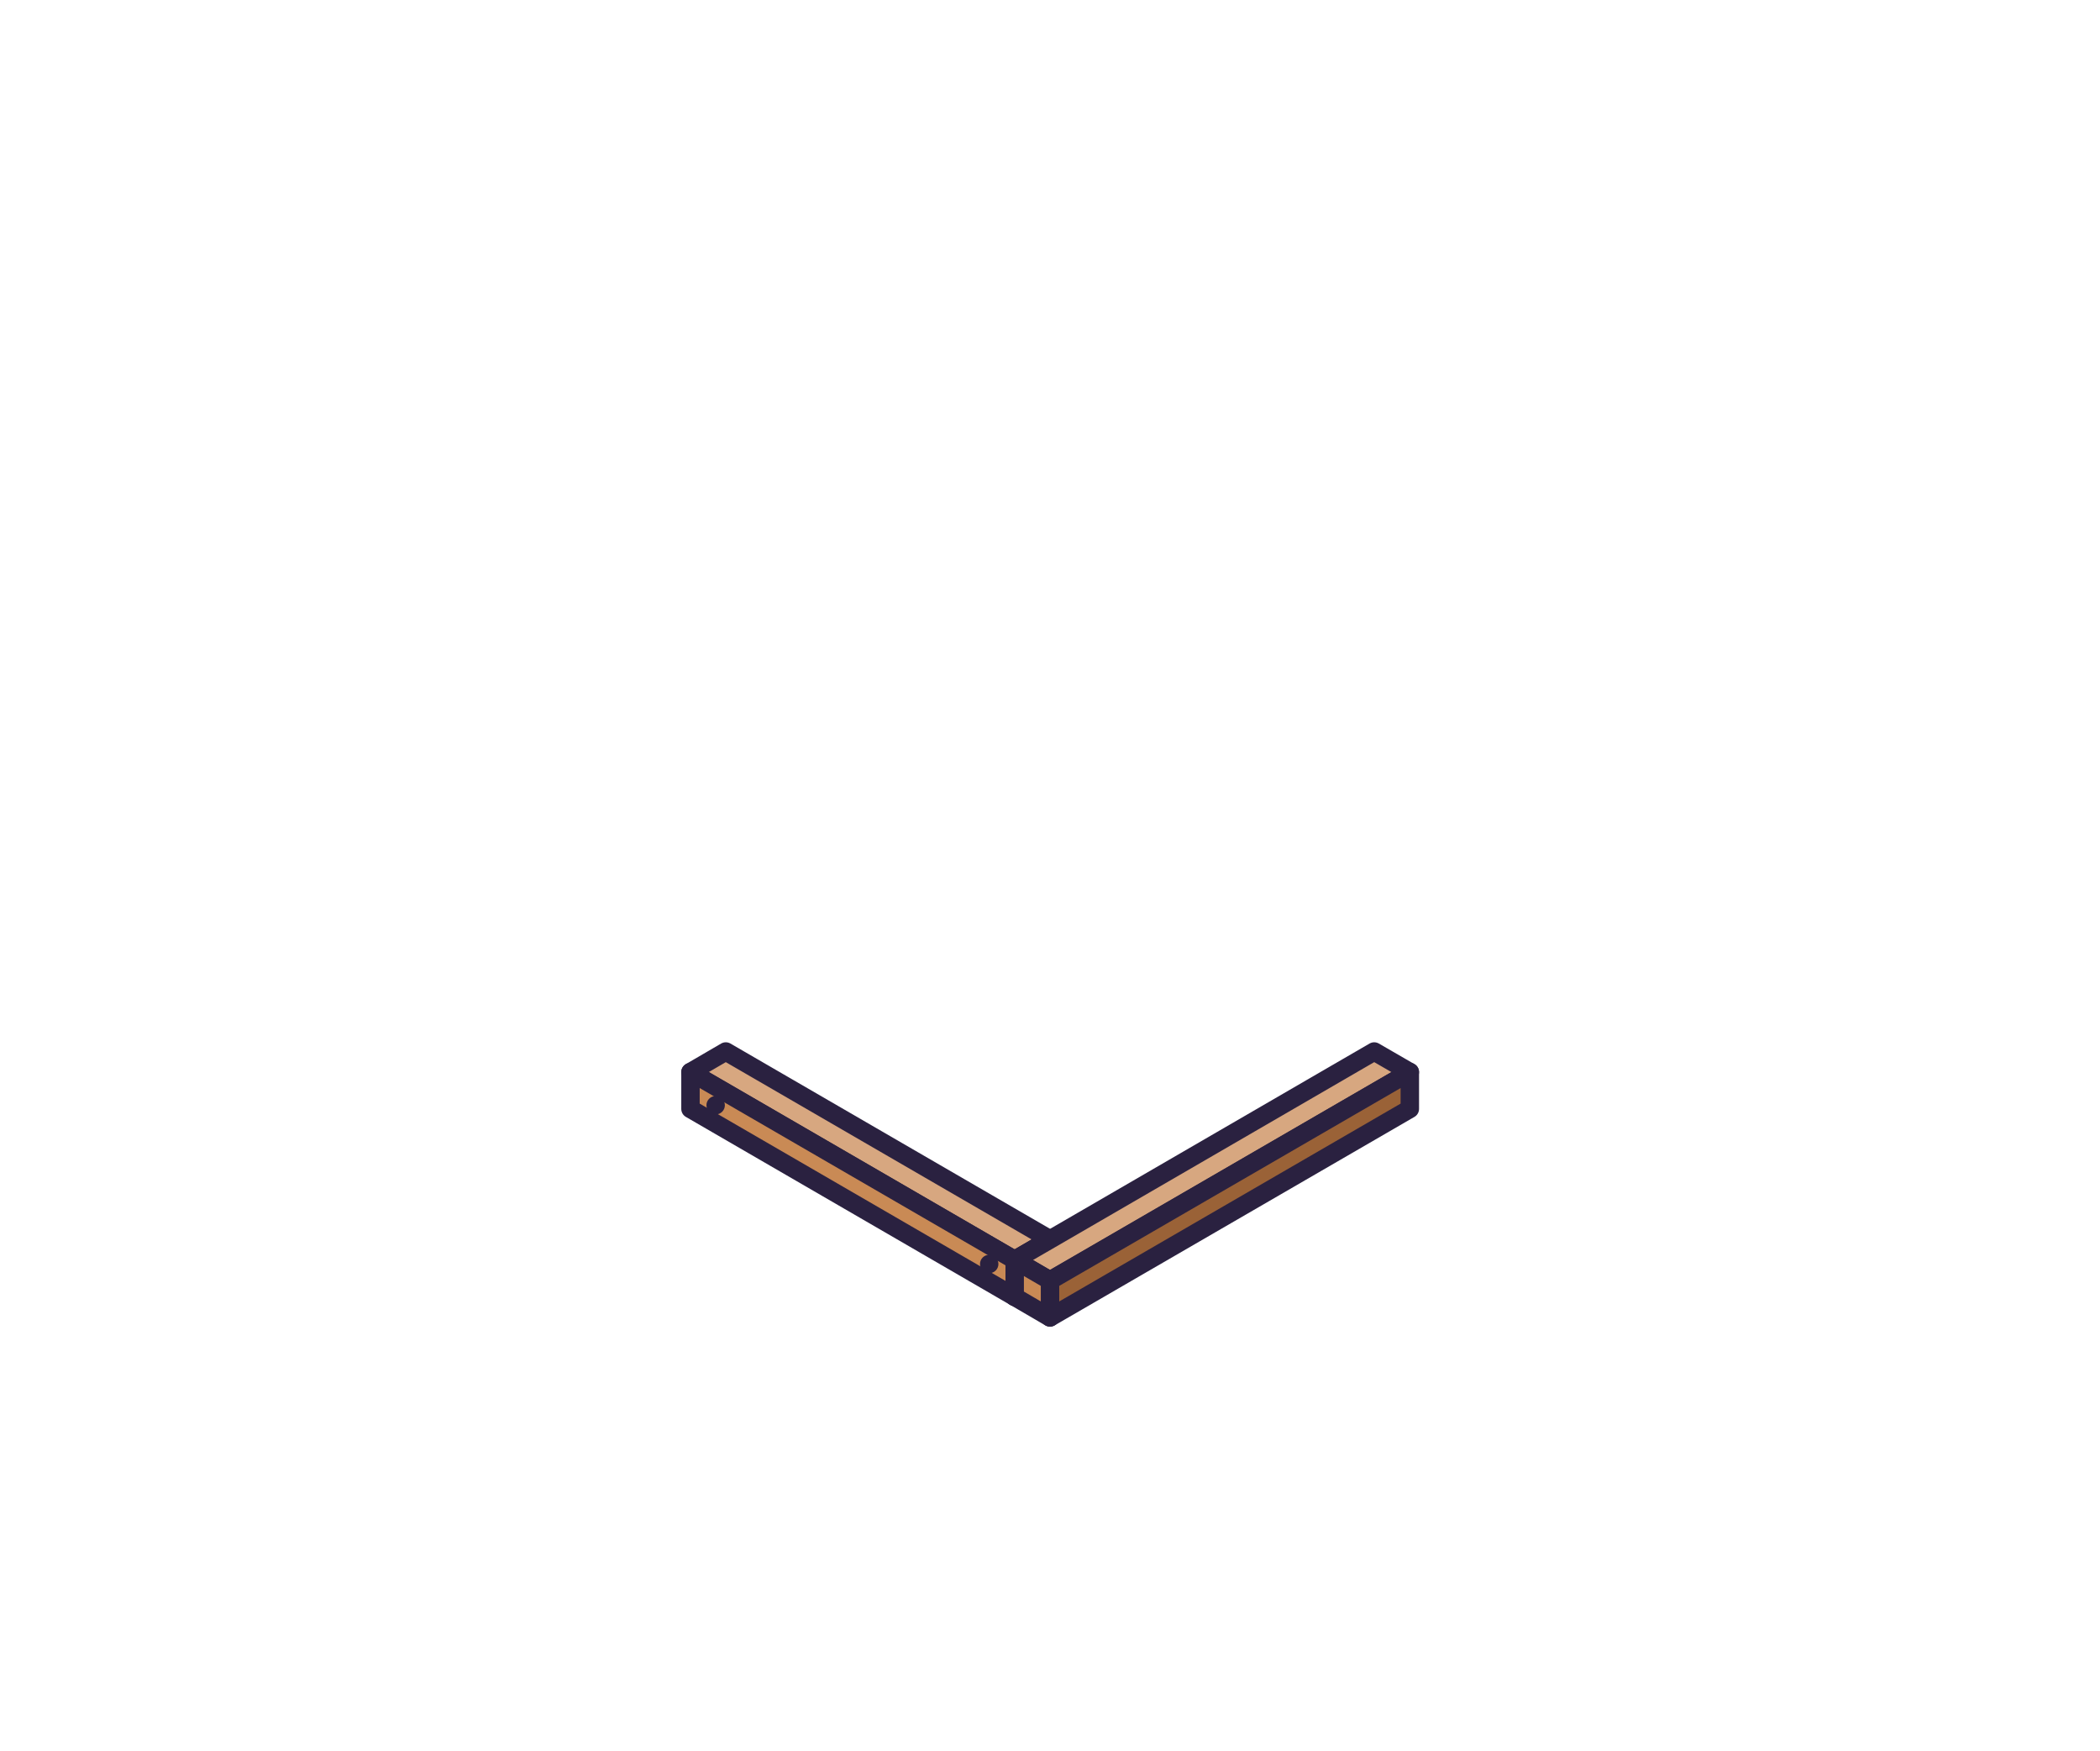
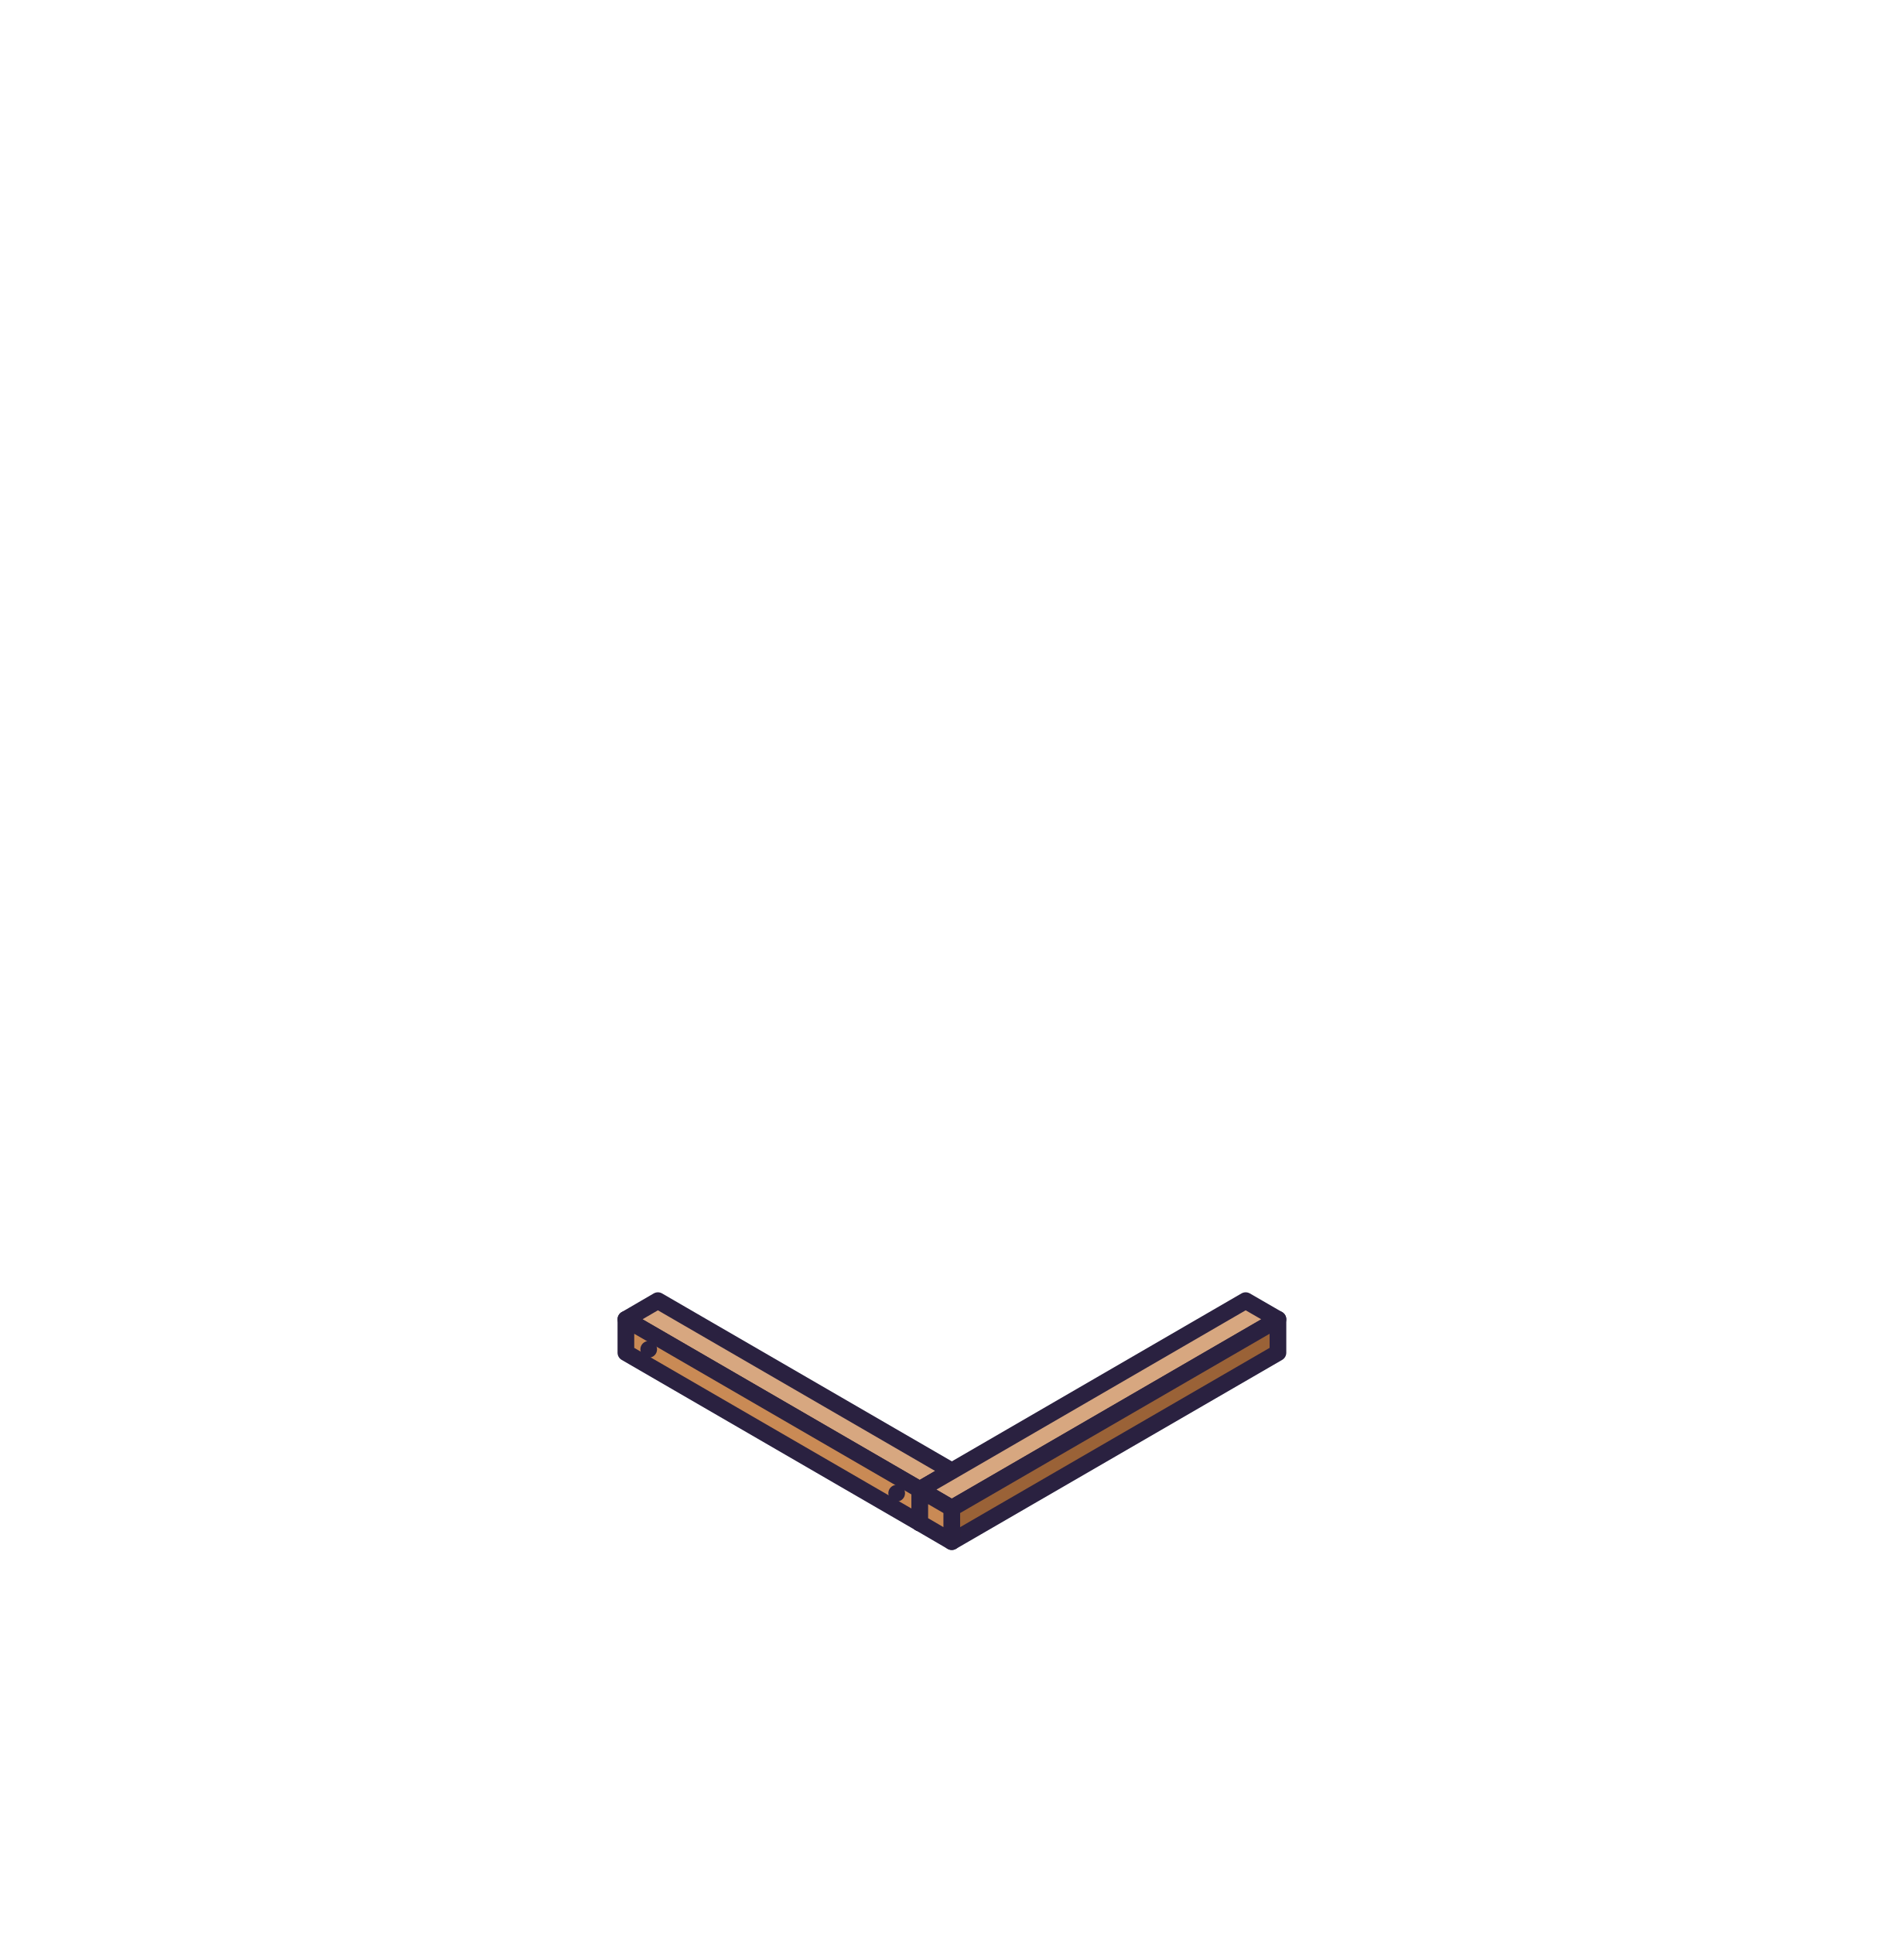
- <svg xmlns="http://www.w3.org/2000/svg" width="684" height="570" viewBox="0 0 684 570" stroke-linejoin="round" stroke-linecap="round">
-   <polygon points="236.4,342.4 342,403.6 330.5,410.3 224.9,349.1" fill="#d7a780" stroke="#2a2140" stroke-width="6" />
-   <polygon points="342,415.6 330.5,422.3 330.5,410.3 342,403.6" fill="#9a6237" stroke="#2a2140" stroke-width="6" />
-   <polygon points="330.5,422.3 224.9,361.1 224.9,349.1 330.5,410.3" fill="#c98a55" stroke="#2a2140" stroke-width="6" />
-   <polygon points="447.6,342.4 459.2,349.1 342,417 330.5,410.3" fill="#d7a780" stroke="#2a2140" stroke-width="6" />
-   <polygon points="459.2,361.1 342,429 342,417 459.2,349.1" fill="#9a6237" stroke="#2a2140" stroke-width="6" />
-   <polygon points="342,429 330.5,422.3 330.5,410.3 342,417" fill="#c98a55" stroke="#2a2140" stroke-width="6" />
-   <circle cx="233.1" cy="359.9" r="3" fill="#2a2140" />
-   <circle cx="322.2" cy="411.6" r="3" fill="#2a2140" />
+ <svg xmlns="http://www.w3.org/2000/svg" width="684" height="695" viewBox="0 0 684 695" stroke-linejoin="round" stroke-linecap="round">
+   <polygon points="236.4,467.4 342,528.6 330.5,535.3 224.9,474.1" fill="#d7a780" stroke="#2a2140" stroke-width="6" />
+   <polygon points="342,540.6 330.5,547.3 330.5,535.3 342,528.6" fill="#9a6237" stroke="#2a2140" stroke-width="6" />
+   <polygon points="330.5,547.3 224.9,486.1 224.9,474.1 330.5,535.3" fill="#c98a55" stroke="#2a2140" stroke-width="6" />
+   <polygon points="447.6,467.4 459.2,474.1 342,542 330.5,535.3" fill="#d7a780" stroke="#2a2140" stroke-width="6" />
+   <polygon points="459.2,486.1 342,554 342,542 459.2,474.1" fill="#9a6237" stroke="#2a2140" stroke-width="6" />
+   <polygon points="342,554 330.5,547.3 330.5,535.3 342,542" fill="#c98a55" stroke="#2a2140" stroke-width="6" />
+   <circle cx="233.1" cy="484.9" r="3" fill="#2a2140" />
+   <circle cx="322.2" cy="536.6" r="3" fill="#2a2140" />
</svg>
